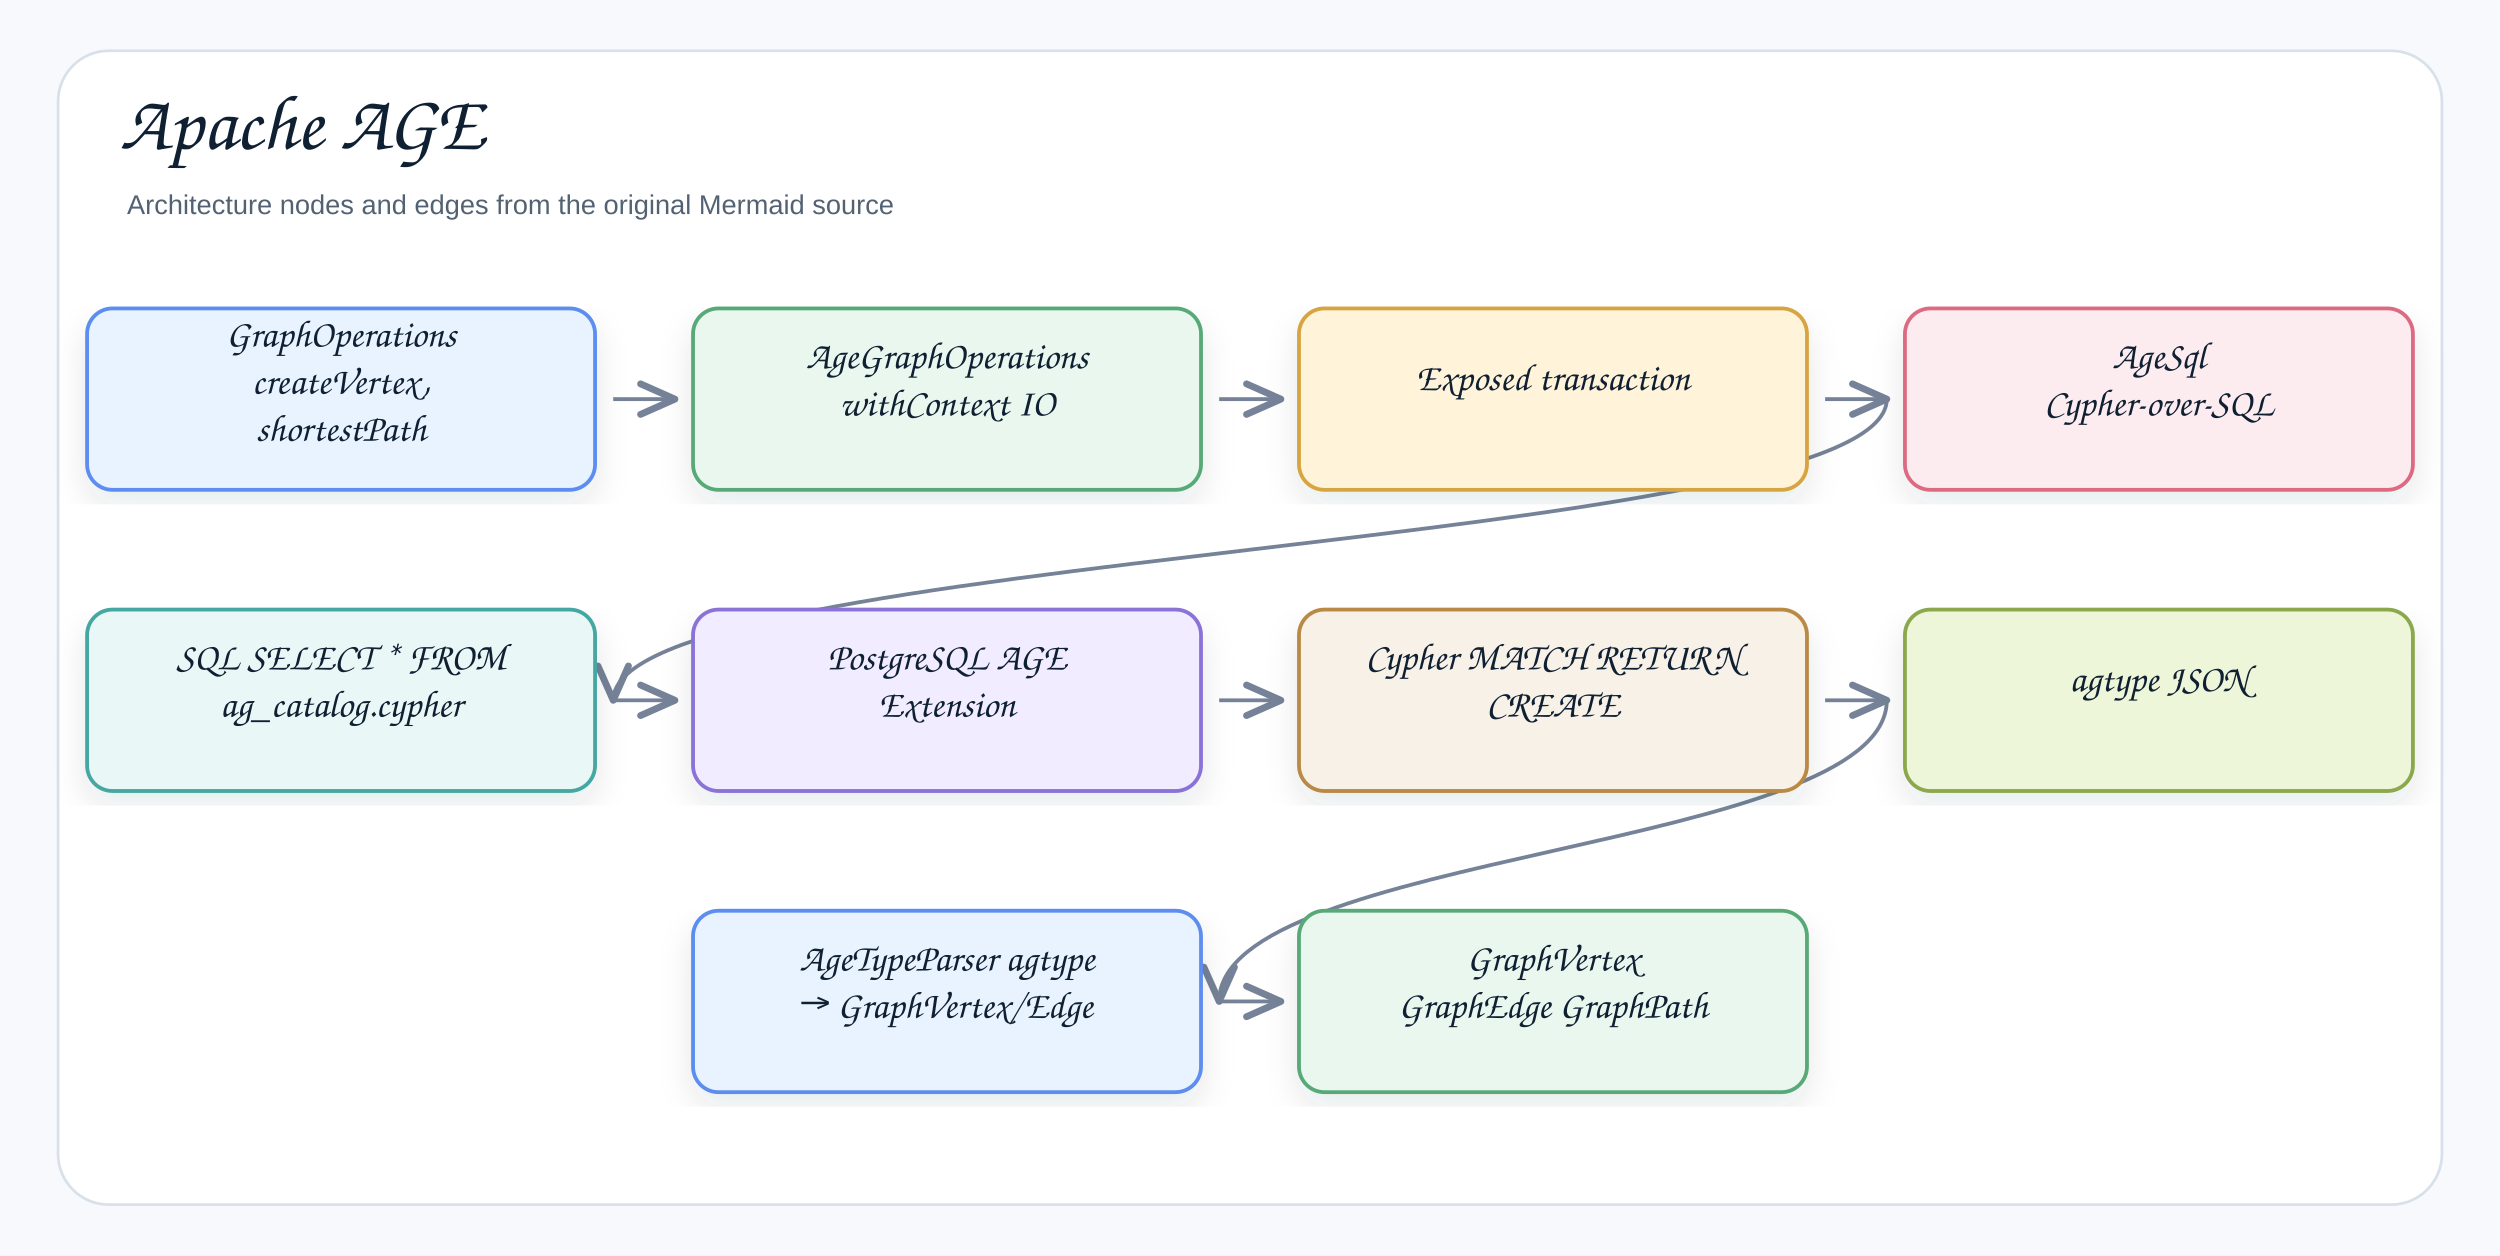
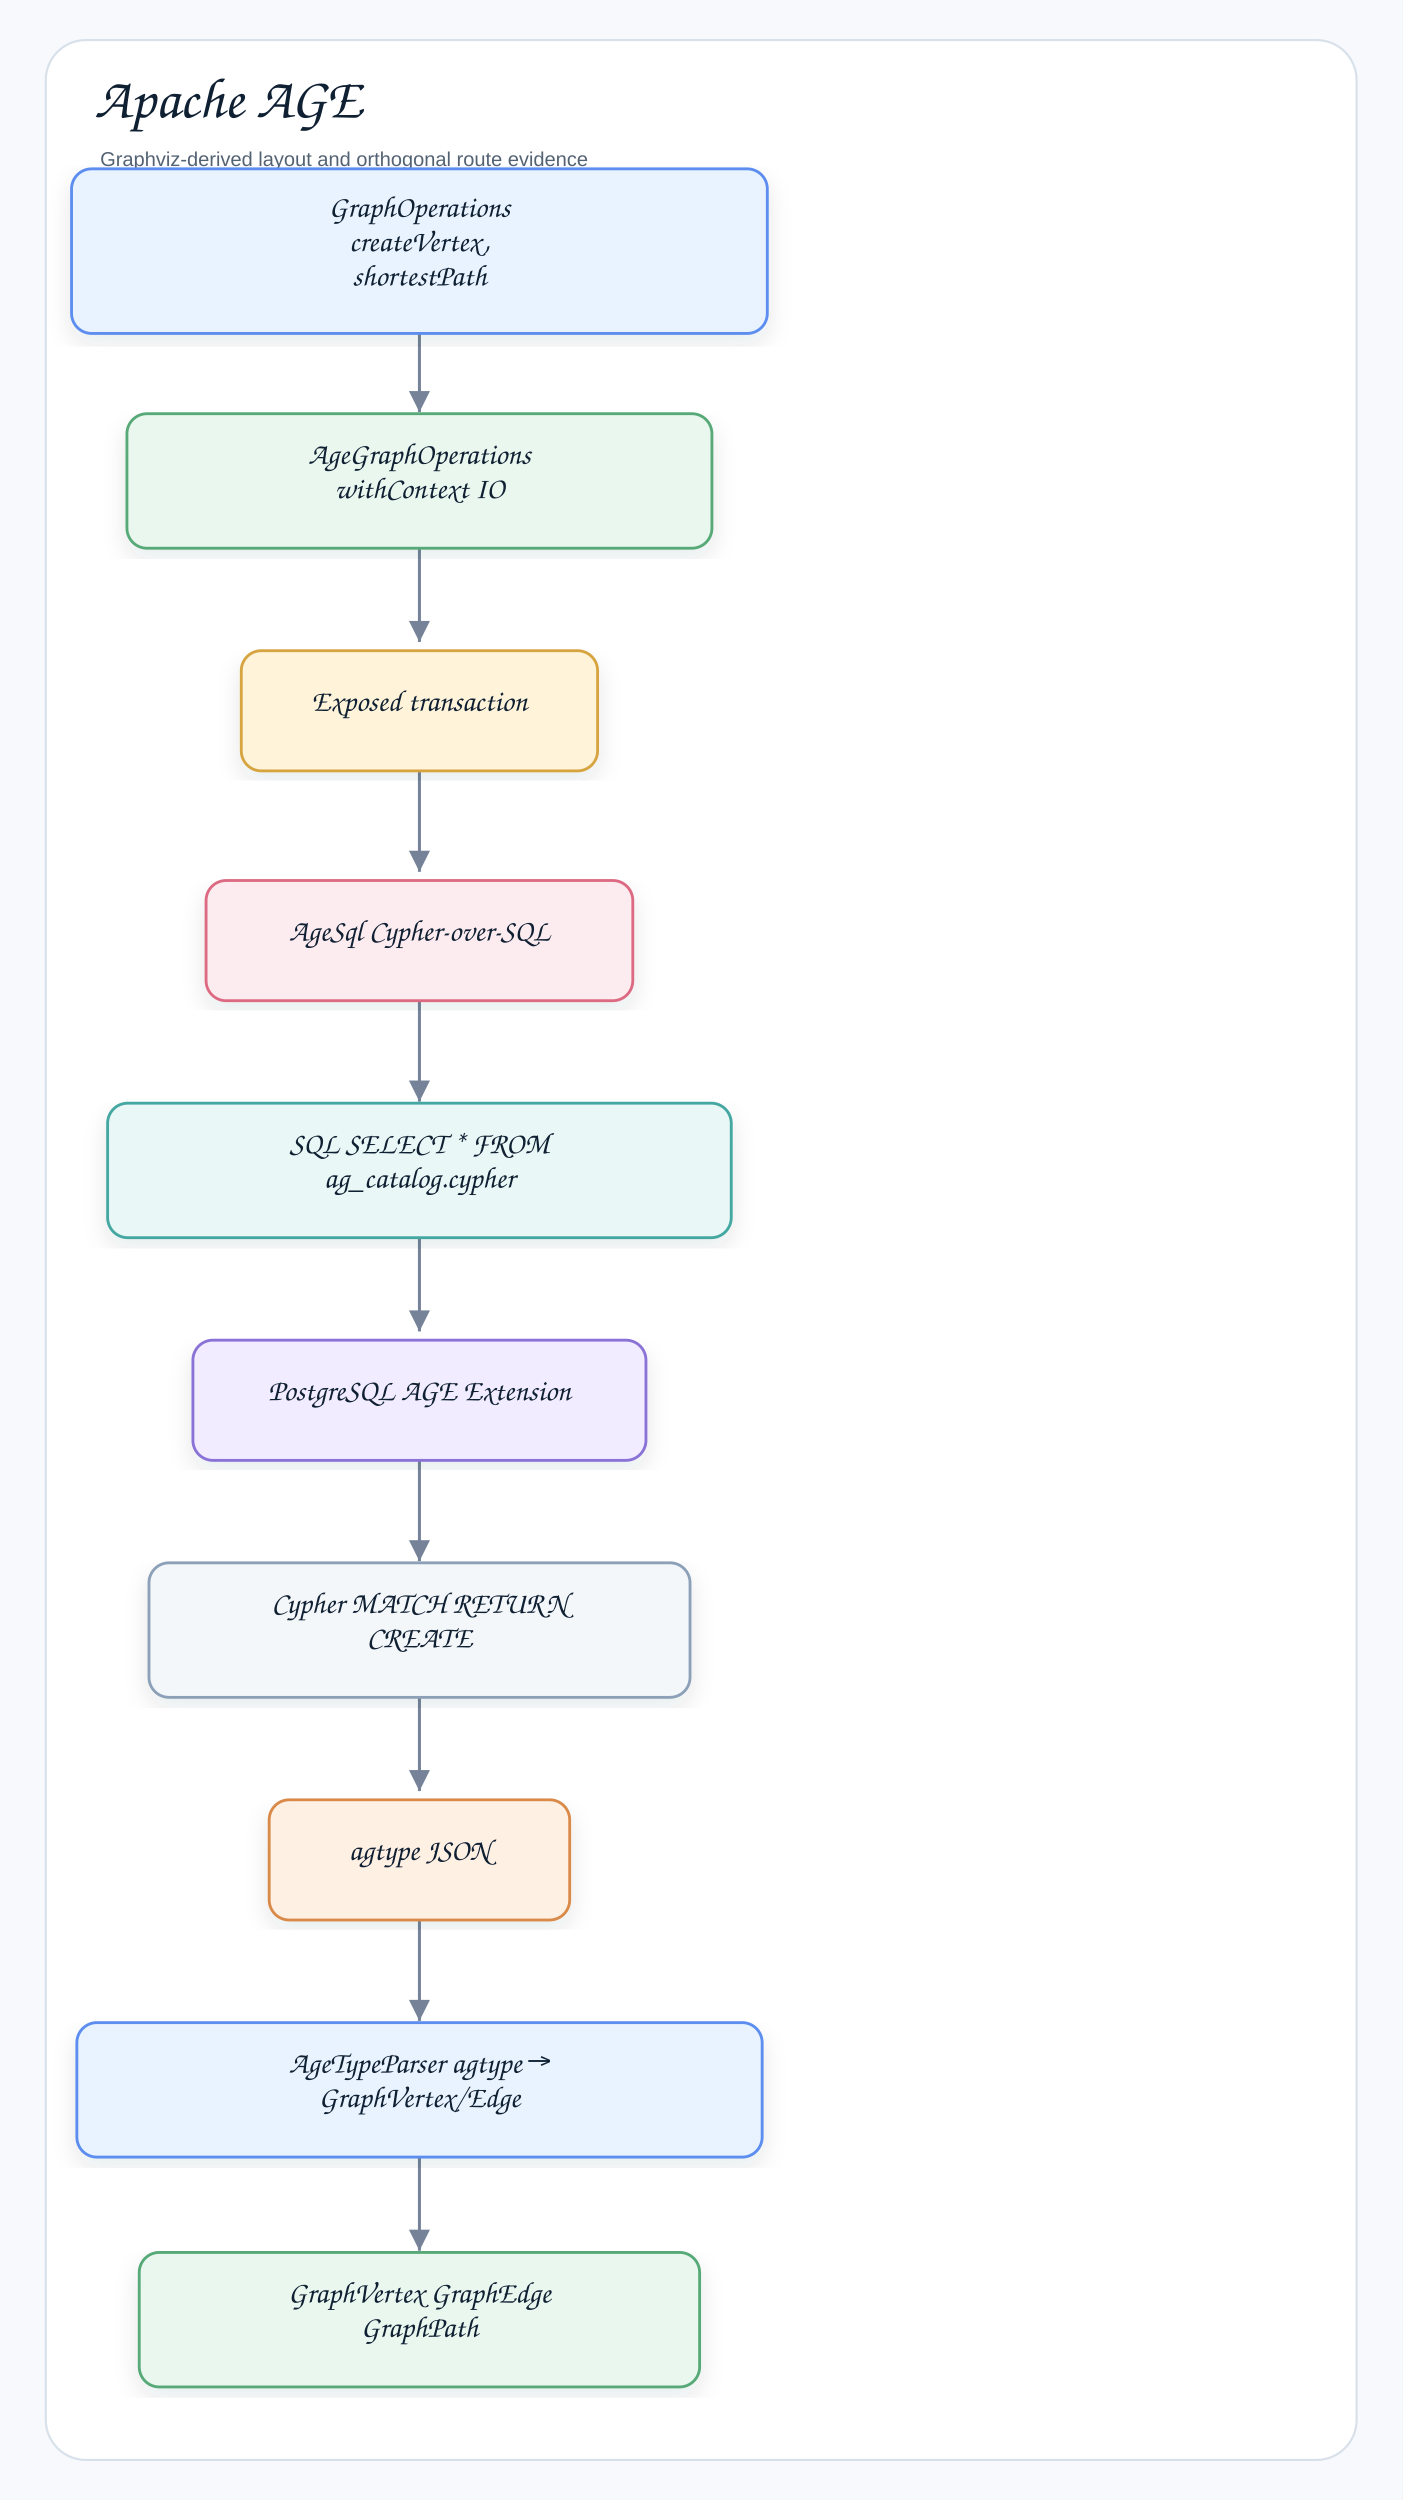
- <svg xmlns="http://www.w3.org/2000/svg" width="1378" height="692" viewBox="0 0 1378 692" role="img" aria-label="Apache AGE">
+ <svg xmlns="http://www.w3.org/2000/svg" width="980" height="1747" viewBox="0 0 980 1747" role="img" aria-label="Apache AGE">
  <defs>
    <filter id="shadow" x="-8%" y="-8%" width="116%" height="116%">
-       <feDropShadow dx="0" dy="8" stdDeviation="9" flood-color="#1f2937" flood-opacity="0.10" />
+       <feDropShadow dx="0" dy="7" stdDeviation="8" flood-color="#1f2937" flood-opacity="0.10" />
    </filter>
-     <marker id="openArrow" markerWidth="12" markerHeight="10" refX="10" refY="5" orient="auto" markerUnits="strokeWidth">
-       <path d="M 1 1 L 10 5 L 1 9" fill="none" stroke="#758297" stroke-width="1.8" stroke-linecap="round" stroke-linejoin="round" />
-     </marker>
-     <marker id="inherit" markerWidth="14" markerHeight="12" refX="12" refY="6" orient="auto" markerUnits="strokeWidth">
-       <path d="M 0 1 L 12 6 L 0 11 Z" fill="#ffffff" stroke="#758297" stroke-width="1.8" />
+     <marker id="arrow" markerWidth="9" markerHeight="9" refX="8" refY="4.5" orient="auto" markerUnits="strokeWidth">
+       <path d="M1,1 L8,4.5 L1,8 Z" fill="#758297" />
    </marker>
    <style>
    .canvas{fill:#f7f9fc}.frame{fill:#fff;stroke:#d8e0ea;stroke-width:1.5}
-     .title{font-family:"Architects Daughter","Comic Sans MS","Comic Sans",cursive;font-size:43px;font-weight:400;fill:#102033}
-     .subtitle{font-family:"Comic Sans MS","Comic Sans","Comic Neue",Arial,sans-serif;font-size:15px;font-weight:400;fill:#536273}
-     .label{font-family:"Architects Daughter","Comic Sans MS","Comic Sans",cursive;font-size:25px;font-weight:400;fill:#102033}
-     .smallLabel{font-family:"Architects Daughter","Comic Sans MS","Comic Sans",cursive;font-size:21px;font-weight:400;fill:#102033}
-     .mono{font-family:"Comic Sans MS","Comic Sans","Comic Neue",Arial,sans-serif;font-size:12px;font-weight:400;fill:#102033}
+     .title{font-family:"Architects Daughter","Comic Sans MS","Comic Sans",cursive;font-size:40px;font-weight:400;fill:#102033}
+     .subtitle{font-family:"Comic Sans MS","Comic Sans","Comic Neue",Arial,sans-serif;font-size:14px;font-weight:400;fill:#536273}
+     .label{font-family:"Architects Daughter","Comic Sans MS","Comic Sans",cursive;font-size:21px;font-weight:400;fill:#102033}
    .small{font-family:"Comic Sans MS","Comic Sans","Comic Neue",Arial,sans-serif;font-size:12px;font-weight:400;fill:#536273}
    .strong{font-family:"Comic Sans MS","Comic Sans","Comic Neue",Arial,sans-serif;font-size:13px;font-weight:400;fill:#102033}
-     .card{stroke-width:2.1;filter:url(#shadow)}.compartment{stroke-width:1.5;fill:none}
-     .line{stroke:#758297;stroke-width:2.1;fill:none;marker-end:url(#openArrow)}
-     .plainLine{stroke:#758297;stroke-width:2.1;fill:none}
-     .dashed{stroke:#758297;stroke-width:2.1;stroke-dasharray:7 6;fill:none;marker-end:url(#openArrow)}
-     .inheritLine{stroke:#758297;stroke-width:2.2;fill:none;marker-end:url(#inherit)}
-     .implLine{stroke:#758297;stroke-width:2.2;stroke-dasharray:8 7;fill:none;marker-end:url(#inherit)}
+     .card{stroke-width:2.0;filter:url(#shadow)}
+     .line{stroke:#758297;stroke-width:2.1;fill:none;marker-end:url(#arrow)}
+     .dashed{stroke:#758297;stroke-width:2.1;stroke-dasharray:7 6;fill:none;marker-end:url(#arrow)}
+     .lifeline{stroke:#b7c2d1;stroke-width:1.8;stroke-dasharray:9 9}
  </style>
  </defs>
-   <rect class="canvas" width="1378" height="692" />
-   <rect class="frame" x="32" y="28" width="1314" height="636" rx="28" />
+   <rect class="canvas" width="980" height="1747" />
+   <rect class="frame" x="32" y="28" width="916" height="1691" rx="28" />
  <text class="title" x="66" y="82">Apache AGE</text>
-   <text class="subtitle" x="70" y="118">Architecture nodes and edges from the original Mermaid source</text>
-   <path class="line" d="M672 552 C672 552 706 552 706 552" />
-   <path class="line" d="M1040 386 C1040 469 672 469 672 552" />
-   <path class="line" d="M1006 386 C1006 386 1040 386 1040 386" />
-   <path class="line" d="M672 386 C672 386 706 386 706 386" />
-   <path class="line" d="M338 386 C338 386 372 386 372 386" />
-   <path class="line" d="M1040 220 C1040 303 338 303 338 386" />
-   <path class="line" d="M1006 220 C1006 220 1040 220 1040 220" />
-   <path class="line" d="M672 220 C672 220 706 220 706 220" />
-   <path class="line" d="M338 220 C338 220 372 220 372 220" />
-   <g transform="translate(48,170)">
-     <rect class="card" x="0" y="0" width="280" height="100" rx="14" fill="#E8F3FF" stroke="#5B8DEF" />
-     <text class="smallLabel" x="140" y="21" text-anchor="middle">GraphOperations</text>
-     <text class="smallLabel" x="140" y="47" text-anchor="middle">createVertex,</text>
-     <text class="smallLabel" x="140" y="73" text-anchor="middle">shortestPath</text>
+   <text class="subtitle" x="70" y="116">Graphviz-derived layout and orthogonal route evidence</text>
+   <path class="line" d="M293.1 205.7 L293.1 205.7 L293.1 288.0 L293.1 288.0" />
+   <path class="line" d="M293.1 366.3 L293.1 366.3 L293.1 448.6 L293.1 448.6" />
+   <path class="line" d="M293.1 526.9 L293.1 526.9 L293.1 609.2 L293.1 609.2" />
+   <path class="line" d="M293.1 687.5 L293.1 687.5 L293.1 769.8 L293.1 769.8" />
+   <path class="line" d="M293.1 848.1 L293.1 848.1 L293.1 930.4 L293.1 930.4" />
+   <path class="line" d="M293.1 1008.7 L293.1 1008.7 L293.1 1091.0 L293.1 1091.0" />
+   <path class="line" d="M293.1 1169.3 L293.1 1169.3 L293.1 1251.6 L293.1 1251.6" />
+   <path class="line" d="M293.1 1330.0 L293.1 1330.0 L293.1 1412.2 L293.1 1412.2" />
+   <path class="line" d="M293.1 1490.6 L293.1 1490.6 L293.1 1572.8 L293.1 1572.8" />
+   <g transform="translate(50.0,118.0)">
+     <rect class="card" x="0" y="0" width="486.2" height="115.0" rx="14" fill="#E8F3FF" stroke="#5B8DEF" />
+     <text class="label" x="243.1" y="33.5" text-anchor="middle">GraphOperations</text>
+     <text class="label" x="243.1" y="57.5" text-anchor="middle">createVertex,</text>
+     <text class="label" x="243.1" y="81.5" text-anchor="middle">shortestPath</text>
  </g>
-   <g transform="translate(382,170)">
-     <rect class="card" x="0" y="0" width="280" height="100" rx="14" fill="#EAF7EF" stroke="#58A978" />
-     <text class="smallLabel" x="140" y="33" text-anchor="middle">AgeGraphOperations</text>
-     <text class="smallLabel" x="140" y="59" text-anchor="middle">withContext IO</text>
+   <g transform="translate(88.7,289.1)">
+     <rect class="card" x="0" y="0" width="408.8" height="94.0" rx="14" fill="#EAF7EF" stroke="#58A978" />
+     <text class="label" x="204.4" y="35.0" text-anchor="middle">AgeGraphOperations</text>
+     <text class="label" x="204.4" y="59.0" text-anchor="middle">withContext IO</text>
  </g>
-   <g transform="translate(716,170)">
-     <rect class="card" x="0" y="0" width="280" height="100" rx="14" fill="#FFF3D9" stroke="#D6A441" />
-     <text class="smallLabel" x="140" y="45" text-anchor="middle">Exposed transaction</text>
+   <g transform="translate(168.6,454.7)">
+     <rect class="card" x="0" y="0" width="249.0" height="84.0" rx="14" fill="#FFF3D9" stroke="#D6A441" />
+     <text class="label" x="124.5" y="42.0" text-anchor="middle">Exposed transaction</text>
  </g>
-   <g transform="translate(1050,170)">
-     <rect class="card" x="0" y="0" width="280" height="100" rx="14" fill="#FDECEF" stroke="#DC6B82" />
-     <text class="smallLabel" x="140" y="33" text-anchor="middle">AgeSql</text>
-     <text class="smallLabel" x="140" y="59" text-anchor="middle">Cypher-over-SQL</text>
+   <g transform="translate(144.0,615.3)">
+     <rect class="card" x="0" y="0" width="298.2" height="84.0" rx="14" fill="#FDECEF" stroke="#DC6B82" />
+     <text class="label" x="149.1" y="42.0" text-anchor="middle">AgeSql Cypher-over-SQL</text>
  </g>
-   <g transform="translate(48,336)">
-     <rect class="card" x="0" y="0" width="280" height="100" rx="14" fill="#E9F7F6" stroke="#45A7A1" />
-     <text class="smallLabel" x="140" y="33" text-anchor="middle">SQL SELECT * FROM</text>
-     <text class="smallLabel" x="140" y="59" text-anchor="middle">ag_catalog.cypher</text>
+   <g transform="translate(75.2,770.9)">
+     <rect class="card" x="0" y="0" width="435.8" height="94.0" rx="14" fill="#E9F7F6" stroke="#45A7A1" />
+     <text class="label" x="217.9" y="35.0" text-anchor="middle">SQL SELECT * FROM</text>
+     <text class="label" x="217.9" y="59.0" text-anchor="middle">ag_catalog.cypher</text>
  </g>
-   <g transform="translate(382,336)">
-     <rect class="card" x="0" y="0" width="280" height="100" rx="14" fill="#F1ECFF" stroke="#8A72D6" />
-     <text class="smallLabel" x="140" y="33" text-anchor="middle">PostgreSQL AGE</text>
-     <text class="smallLabel" x="140" y="59" text-anchor="middle">Extension</text>
+   <g transform="translate(134.8,936.5)">
+     <rect class="card" x="0" y="0" width="316.6" height="84.0" rx="14" fill="#F1ECFF" stroke="#8A72D6" />
+     <text class="label" x="158.3" y="42.0" text-anchor="middle">PostgreSQL AGE Extension</text>
  </g>
-   <g transform="translate(716,336)">
-     <rect class="card" x="0" y="0" width="280" height="100" rx="14" fill="#F7F1E7" stroke="#B88A44" />
-     <text class="smallLabel" x="140" y="33" text-anchor="middle">Cypher MATCH RETURN</text>
-     <text class="smallLabel" x="140" y="59" text-anchor="middle">CREATE</text>
+   <g transform="translate(104.1,1092.1)">
+     <rect class="card" x="0" y="0" width="378.1" height="94.0" rx="14" fill="#F4F7FA" stroke="#8CA0B8" />
+     <text class="label" x="189.0" y="35.0" text-anchor="middle">Cypher MATCH RETURN</text>
+     <text class="label" x="189.0" y="59.0" text-anchor="middle">CREATE</text>
  </g>
-   <g transform="translate(1050,336)">
-     <rect class="card" x="0" y="0" width="280" height="100" rx="14" fill="#EEF6D9" stroke="#8BA84D" />
-     <text class="smallLabel" x="140" y="45" text-anchor="middle">agtype JSON</text>
+   <g transform="translate(188.1,1257.7)">
+     <rect class="card" x="0" y="0" width="210.0" height="84.0" rx="14" fill="#FFF0E4" stroke="#D98A4A" />
+     <text class="label" x="105.0" y="42.0" text-anchor="middle">agtype JSON</text>
  </g>
-   <g transform="translate(382,502)">
-     <rect class="card" x="0" y="0" width="280" height="100" rx="14" fill="#E8F3FF" stroke="#5B8DEF" />
-     <text class="smallLabel" x="140" y="33" text-anchor="middle">AgeTypeParser agtype</text>
-     <text class="smallLabel" x="140" y="59" text-anchor="middle">→ GraphVertex/Edge</text>
+   <g transform="translate(53.7,1413.4)">
+     <rect class="card" x="0" y="0" width="478.9" height="94.0" rx="14" fill="#E8F3FF" stroke="#5B8DEF" />
+     <text class="label" x="239.4" y="35.0" text-anchor="middle">AgeTypeParser agtype →</text>
+     <text class="label" x="239.4" y="59.0" text-anchor="middle">GraphVertex/Edge</text>
  </g>
-   <g transform="translate(716,502)">
-     <rect class="card" x="0" y="0" width="280" height="100" rx="14" fill="#EAF7EF" stroke="#58A978" />
-     <text class="smallLabel" x="140" y="33" text-anchor="middle">GraphVertex</text>
-     <text class="smallLabel" x="140" y="59" text-anchor="middle">GraphEdge GraphPath</text>
+   <g transform="translate(97.3,1574.0)">
+     <rect class="card" x="0" y="0" width="391.6" height="94.0" rx="14" fill="#EAF7EF" stroke="#58A978" />
+     <text class="label" x="195.8" y="35.0" text-anchor="middle">GraphVertex GraphEdge</text>
+     <text class="label" x="195.8" y="59.0" text-anchor="middle">GraphPath</text>
  </g>
</svg>
